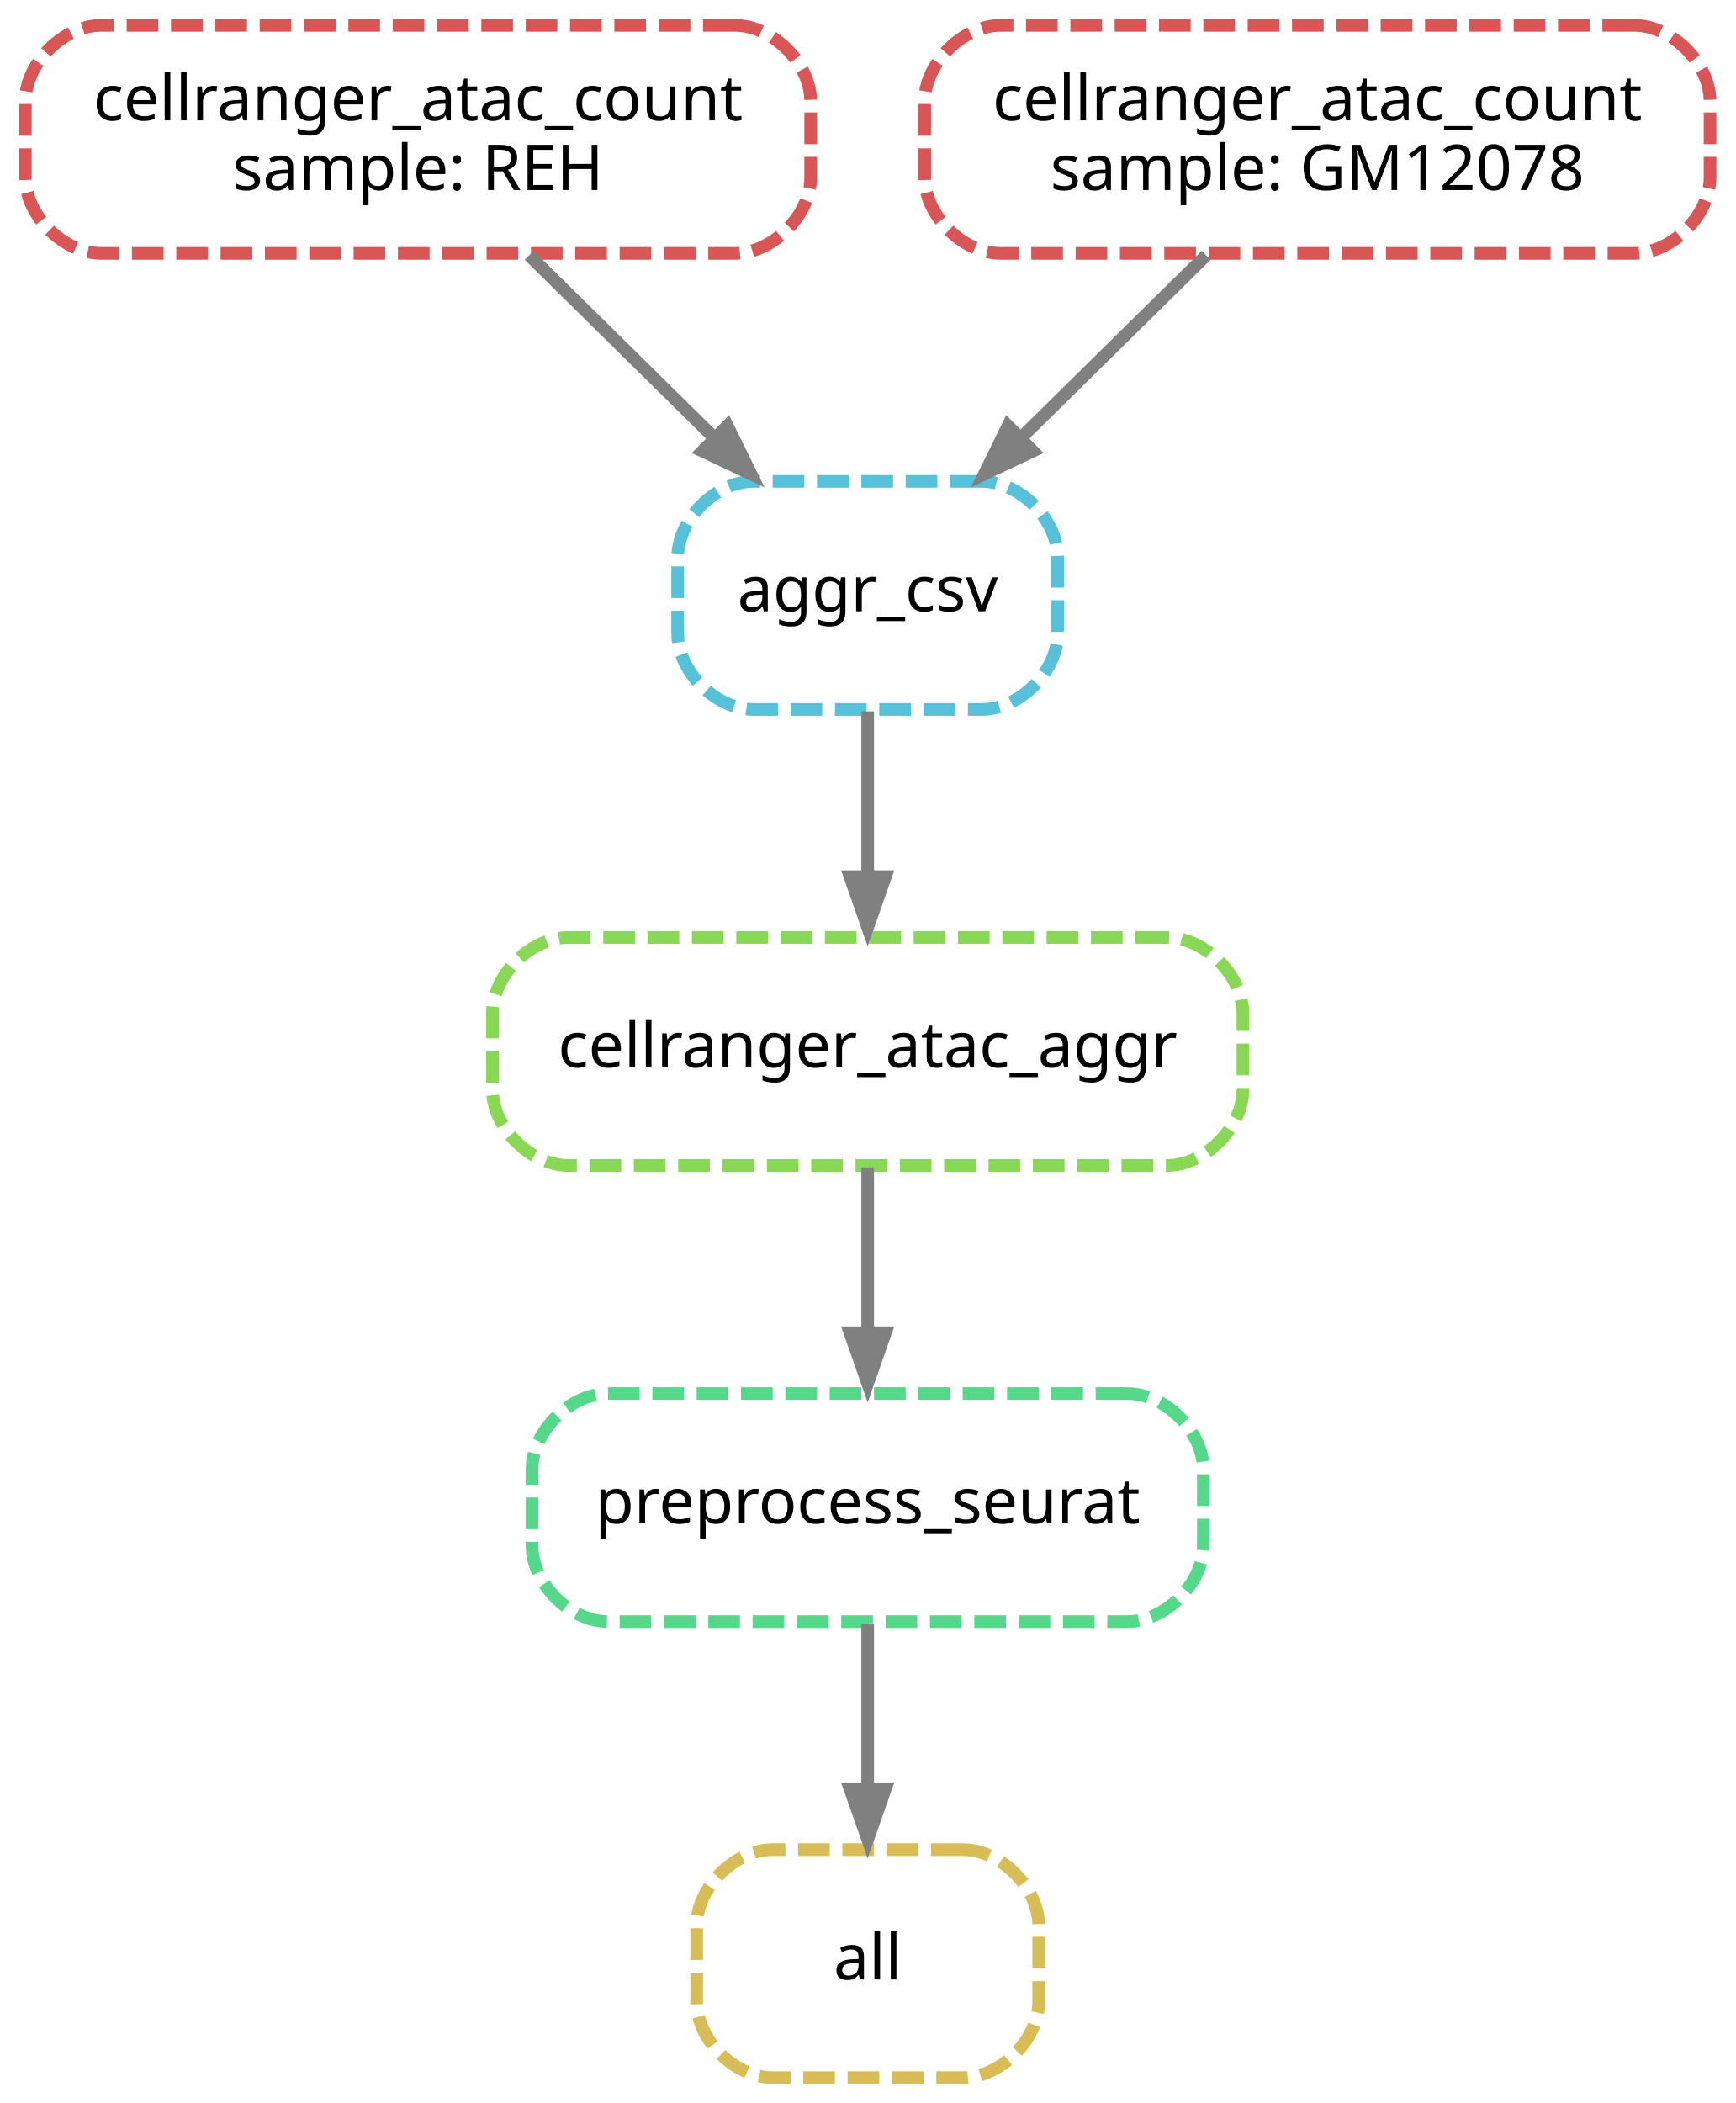
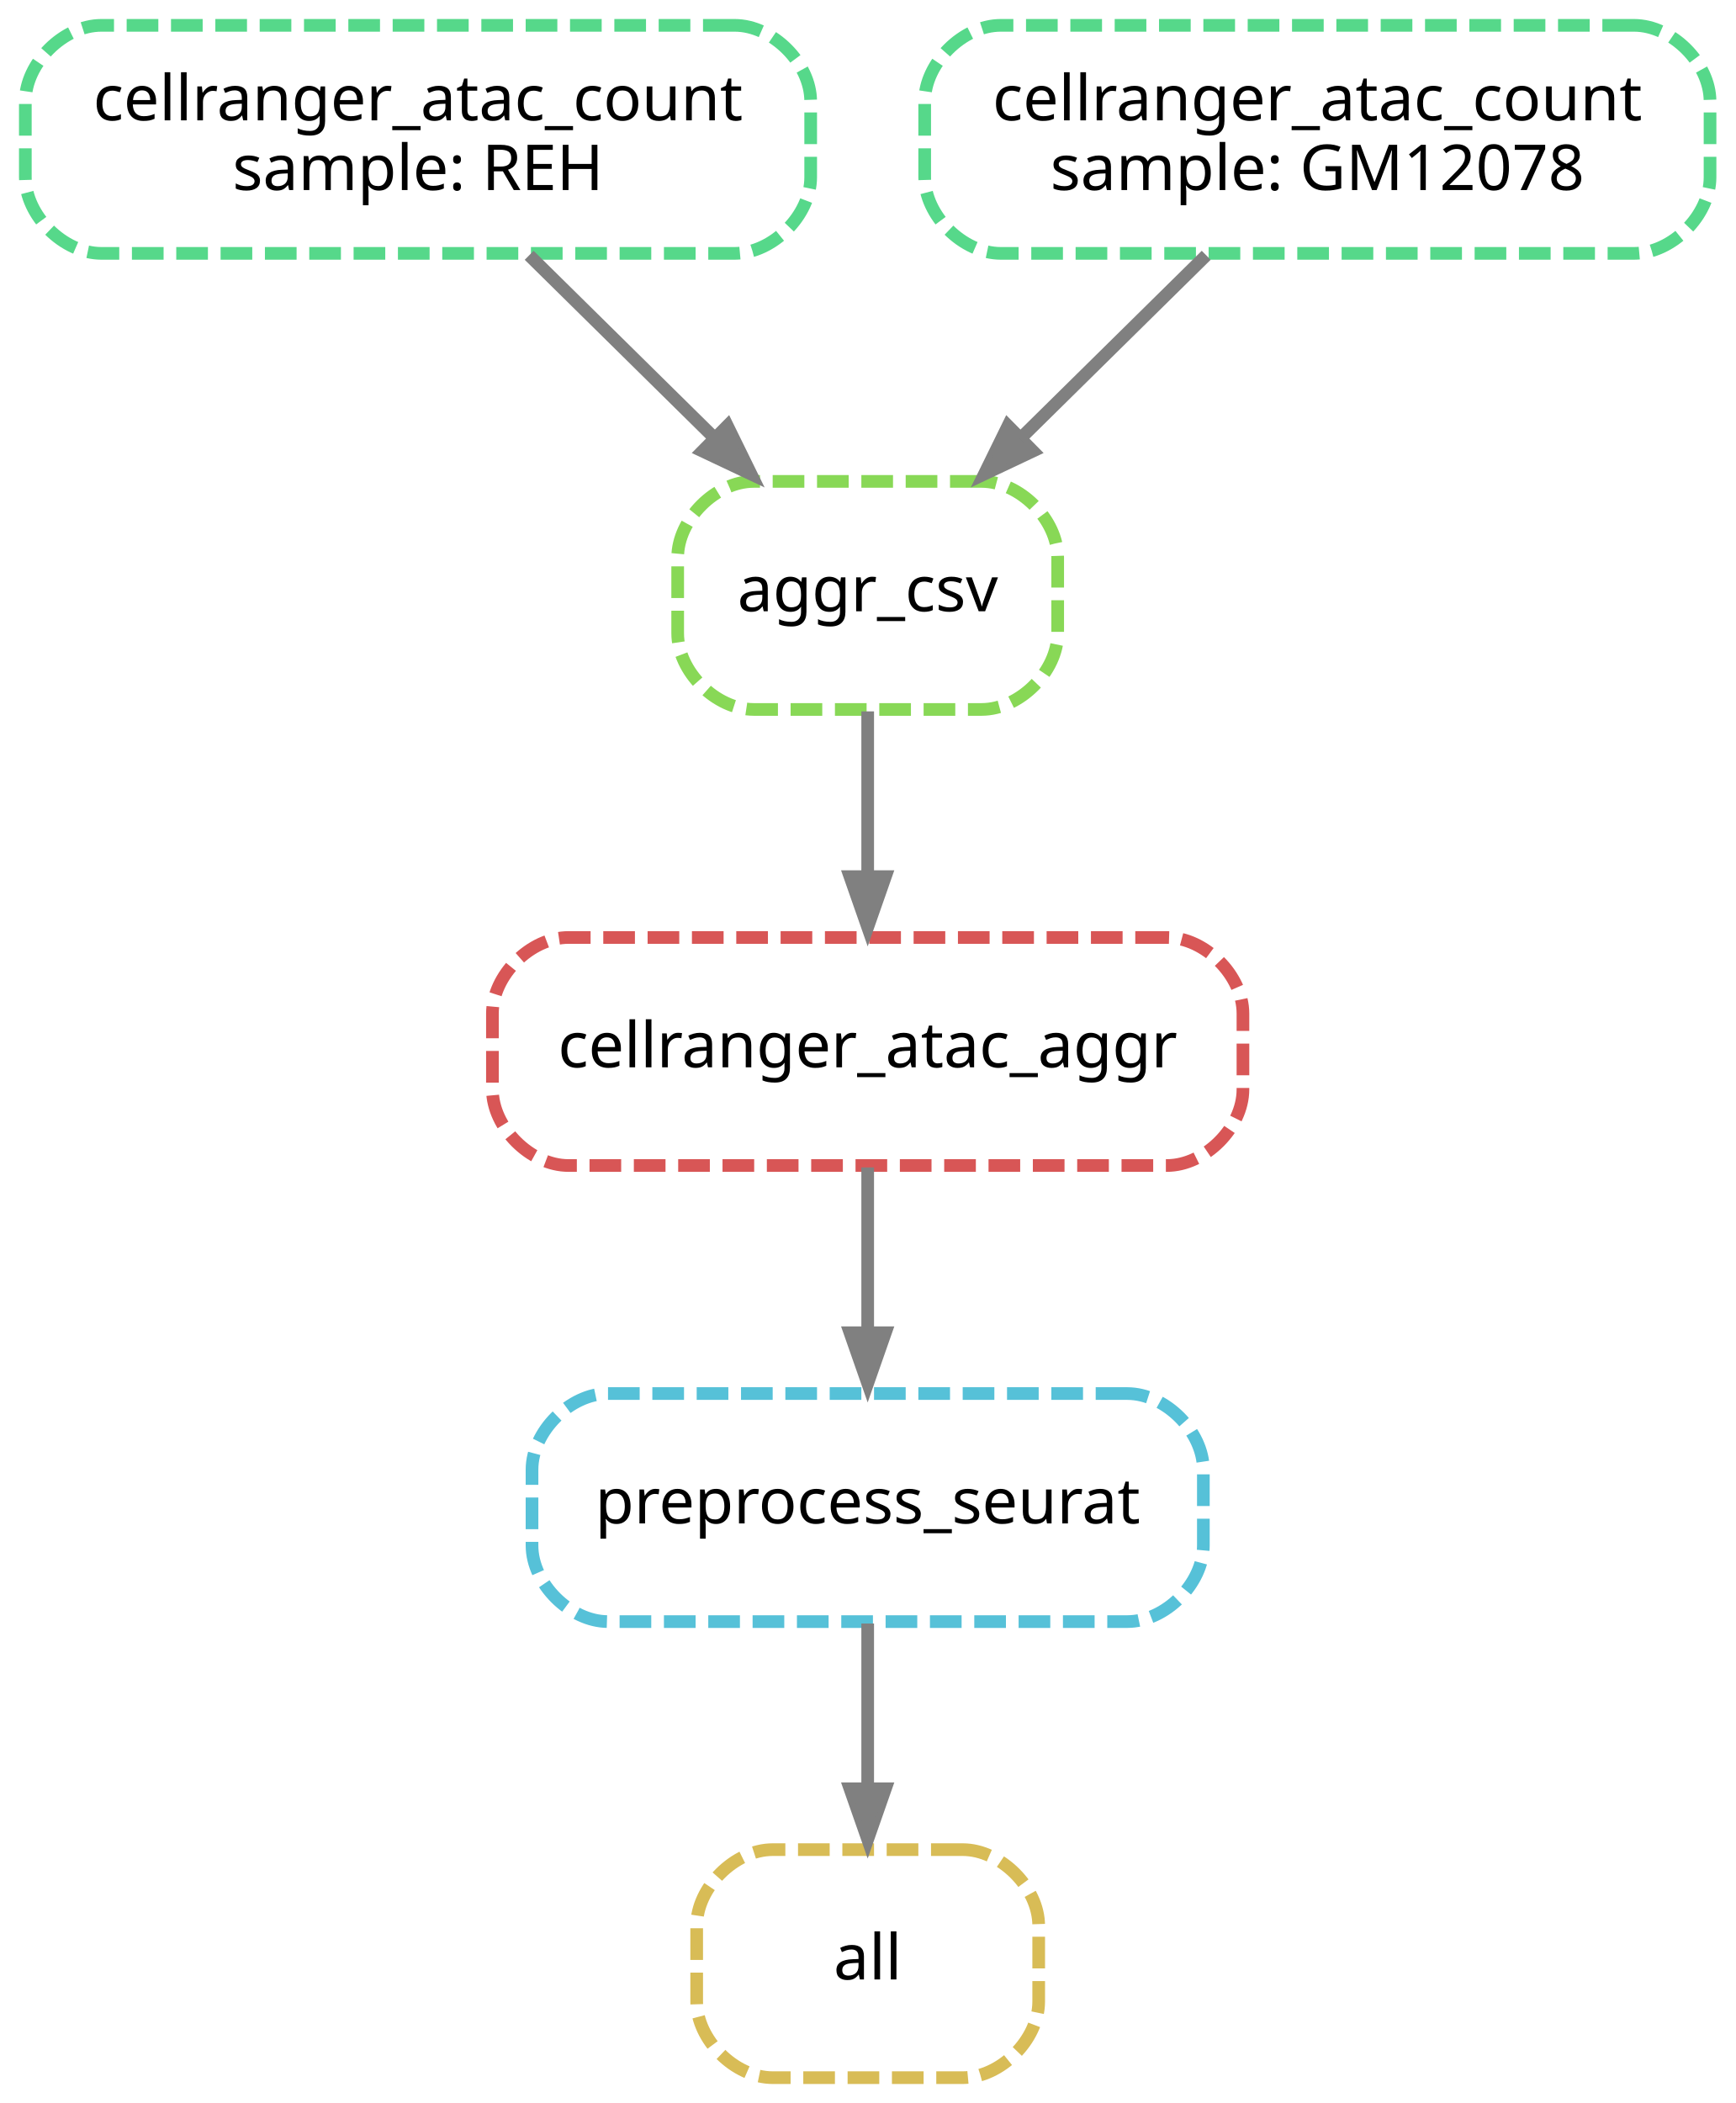
<svg xmlns="http://www.w3.org/2000/svg" width="274pt" height="332pt" viewBox="0.00 0.00 274.00 332.00">
  <g id="graph0" class="graph" transform="scale(1 1) rotate(0) translate(4 328)">
    <polygon fill="white" stroke="white" points="-4,5 -4,-328 271,-328 271,5 -4,5" />
    <g id="node1" class="node">
      <path fill="none" stroke="#d8bc56" stroke-width="2" stroke-dasharray="5,2" d="M148,-36C148,-36 118,-36 118,-36 112,-36 106,-30 106,-24 106,-24 106,-12 106,-12 106,-6 112,-0 118,-0 118,-0 148,-0 148,-0 154,-0 160,-6 160,-12 160,-12 160,-24 160,-24 160,-30 154,-36 148,-36" />
      <text text-anchor="middle" x="133" y="-15.5" font-family="sans" font-size="10.00">all</text>
    </g>
    <g id="node2" class="node">
-       <path fill="none" stroke="#56d88a" stroke-width="2" stroke-dasharray="5,2" d="M174,-108C174,-108 92,-108 92,-108 86,-108 80,-102 80,-96 80,-96 80,-84 80,-84 80,-78 86,-72 92,-72 92,-72 174,-72 174,-72 180,-72 186,-78 186,-84 186,-84 186,-96 186,-96 186,-102 180,-108 174,-108" />
+       <path fill="none" stroke="#56c1d8" stroke-width="2" stroke-dasharray="5,2" d="M174,-108C174,-108 92,-108 92,-108 86,-108 80,-102 80,-96 80,-96 80,-84 80,-84 80,-78 86,-72 92,-72 92,-72 174,-72 174,-72 180,-72 186,-78 186,-84 186,-84 186,-96 186,-96 186,-102 180,-108 174,-108" />
      <text text-anchor="middle" x="133" y="-87.5" font-family="sans" font-size="10.00">preprocess_seurat</text>
    </g>
    <g id="edge1" class="edge">
      <path fill="none" stroke="grey" stroke-width="2" d="M133,-71.697C133,-63.983 133,-54.712 133,-46.112" />
      <polygon fill="grey" stroke="grey" points="136.5,-46.104 133,-36.104 129.5,-46.104 136.5,-46.104" />
    </g>
    <g id="node3" class="node">
-       <path fill="none" stroke="#88d856" stroke-width="2" stroke-dasharray="5,2" d="M180.25,-180C180.25,-180 85.75,-180 85.75,-180 79.75,-180 73.75,-174 73.75,-168 73.75,-168 73.75,-156 73.75,-156 73.75,-150 79.75,-144 85.75,-144 85.75,-144 180.25,-144 180.25,-144 186.25,-144 192.25,-150 192.25,-156 192.25,-156 192.25,-168 192.25,-168 192.25,-174 186.25,-180 180.25,-180" />
+       <path fill="none" stroke="#d85656" stroke-width="2" stroke-dasharray="5,2" d="M180.25,-180C180.25,-180 85.75,-180 85.75,-180 79.75,-180 73.75,-174 73.75,-168 73.75,-168 73.75,-156 73.75,-156 73.75,-150 79.75,-144 85.75,-144 85.75,-144 180.25,-144 180.25,-144 186.25,-144 192.25,-150 192.25,-156 192.25,-156 192.25,-168 192.25,-168 192.25,-174 186.25,-180 180.25,-180" />
      <text text-anchor="middle" x="133" y="-159.5" font-family="sans" font-size="10.00">cellranger_atac_aggr</text>
    </g>
    <g id="edge2" class="edge">
      <path fill="none" stroke="grey" stroke-width="2" d="M133,-143.697C133,-135.983 133,-126.712 133,-118.112" />
      <polygon fill="grey" stroke="grey" points="136.5,-118.104 133,-108.104 129.5,-118.104 136.5,-118.104" />
    </g>
    <g id="node4" class="node">
-       <path fill="none" stroke="#56c1d8" stroke-width="2" stroke-dasharray="5,2" d="M151,-252C151,-252 115,-252 115,-252 109,-252 103,-246 103,-240 103,-240 103,-228 103,-228 103,-222 109,-216 115,-216 115,-216 151,-216 151,-216 157,-216 163,-222 163,-228 163,-228 163,-240 163,-240 163,-246 157,-252 151,-252" />
+       <path fill="none" stroke="#88d856" stroke-width="2" stroke-dasharray="5,2" d="M151,-252C151,-252 115,-252 115,-252 109,-252 103,-246 103,-240 103,-240 103,-228 103,-228 103,-222 109,-216 115,-216 115,-216 151,-216 151,-216 157,-216 163,-222 163,-228 163,-228 163,-240 163,-240 163,-246 157,-252 151,-252" />
      <text text-anchor="middle" x="133" y="-231.5" font-family="sans" font-size="10.00">aggr_csv</text>
    </g>
    <g id="edge3" class="edge">
      <path fill="none" stroke="grey" stroke-width="2" d="M133,-215.697C133,-207.983 133,-198.712 133,-190.112" />
      <polygon fill="grey" stroke="grey" points="136.5,-190.104 133,-180.104 129.5,-190.104 136.5,-190.104" />
    </g>
    <g id="node5" class="node">
-       <path fill="none" stroke="#d85656" stroke-width="2" stroke-dasharray="5,2" d="M112,-324C112,-324 12,-324 12,-324 6,-324 0,-318 0,-312 0,-312 0,-300 0,-300 0,-294 6,-288 12,-288 12,-288 112,-288 112,-288 118,-288 124,-294 124,-300 124,-300 124,-312 124,-312 124,-318 118,-324 112,-324" />
+       <path fill="none" stroke="#56d88a" stroke-width="2" stroke-dasharray="5,2" d="M112,-324C112,-324 12,-324 12,-324 6,-324 0,-318 0,-312 0,-312 0,-300 0,-300 0,-294 6,-288 12,-288 12,-288 112,-288 112,-288 118,-288 124,-294 124,-300 124,-300 124,-312 124,-312 124,-318 118,-324 112,-324" />
      <text text-anchor="middle" x="62" y="-309" font-family="sans" font-size="10.00">cellranger_atac_count</text>
      <text text-anchor="middle" x="62" y="-298" font-family="sans" font-size="10.00">sample: REH</text>
    </g>
    <g id="edge4" class="edge">
      <path fill="none" stroke="grey" stroke-width="2" d="M79.551,-287.697C88.234,-279.135 98.863,-268.656 108.348,-259.304" />
      <polygon fill="grey" stroke="grey" points="110.988,-261.617 115.651,-252.104 106.073,-256.633 110.988,-261.617" />
    </g>
    <g id="node6" class="node">
-       <path fill="none" stroke="#d85656" stroke-width="2" stroke-dasharray="5,2" d="M254,-324C254,-324 154,-324 154,-324 148,-324 142,-318 142,-312 142,-312 142,-300 142,-300 142,-294 148,-288 154,-288 154,-288 254,-288 254,-288 260,-288 266,-294 266,-300 266,-300 266,-312 266,-312 266,-318 260,-324 254,-324" />
+       <path fill="none" stroke="#56d88a" stroke-width="2" stroke-dasharray="5,2" d="M254,-324C254,-324 154,-324 154,-324 148,-324 142,-318 142,-312 142,-312 142,-300 142,-300 142,-294 148,-288 154,-288 154,-288 254,-288 254,-288 260,-288 266,-294 266,-300 266,-300 266,-312 266,-312 266,-318 260,-324 254,-324" />
      <text text-anchor="middle" x="204" y="-309" font-family="sans" font-size="10.00">cellranger_atac_count</text>
      <text text-anchor="middle" x="204" y="-298" font-family="sans" font-size="10.00">sample: GM12078</text>
    </g>
    <g id="edge5" class="edge">
      <path fill="none" stroke="grey" stroke-width="2" d="M186.449,-287.697C177.766,-279.135 167.137,-268.656 157.652,-259.304" />
      <polygon fill="grey" stroke="grey" points="159.927,-256.633 150.349,-252.104 155.012,-261.617 159.927,-256.633" />
    </g>
  </g>
</svg>
